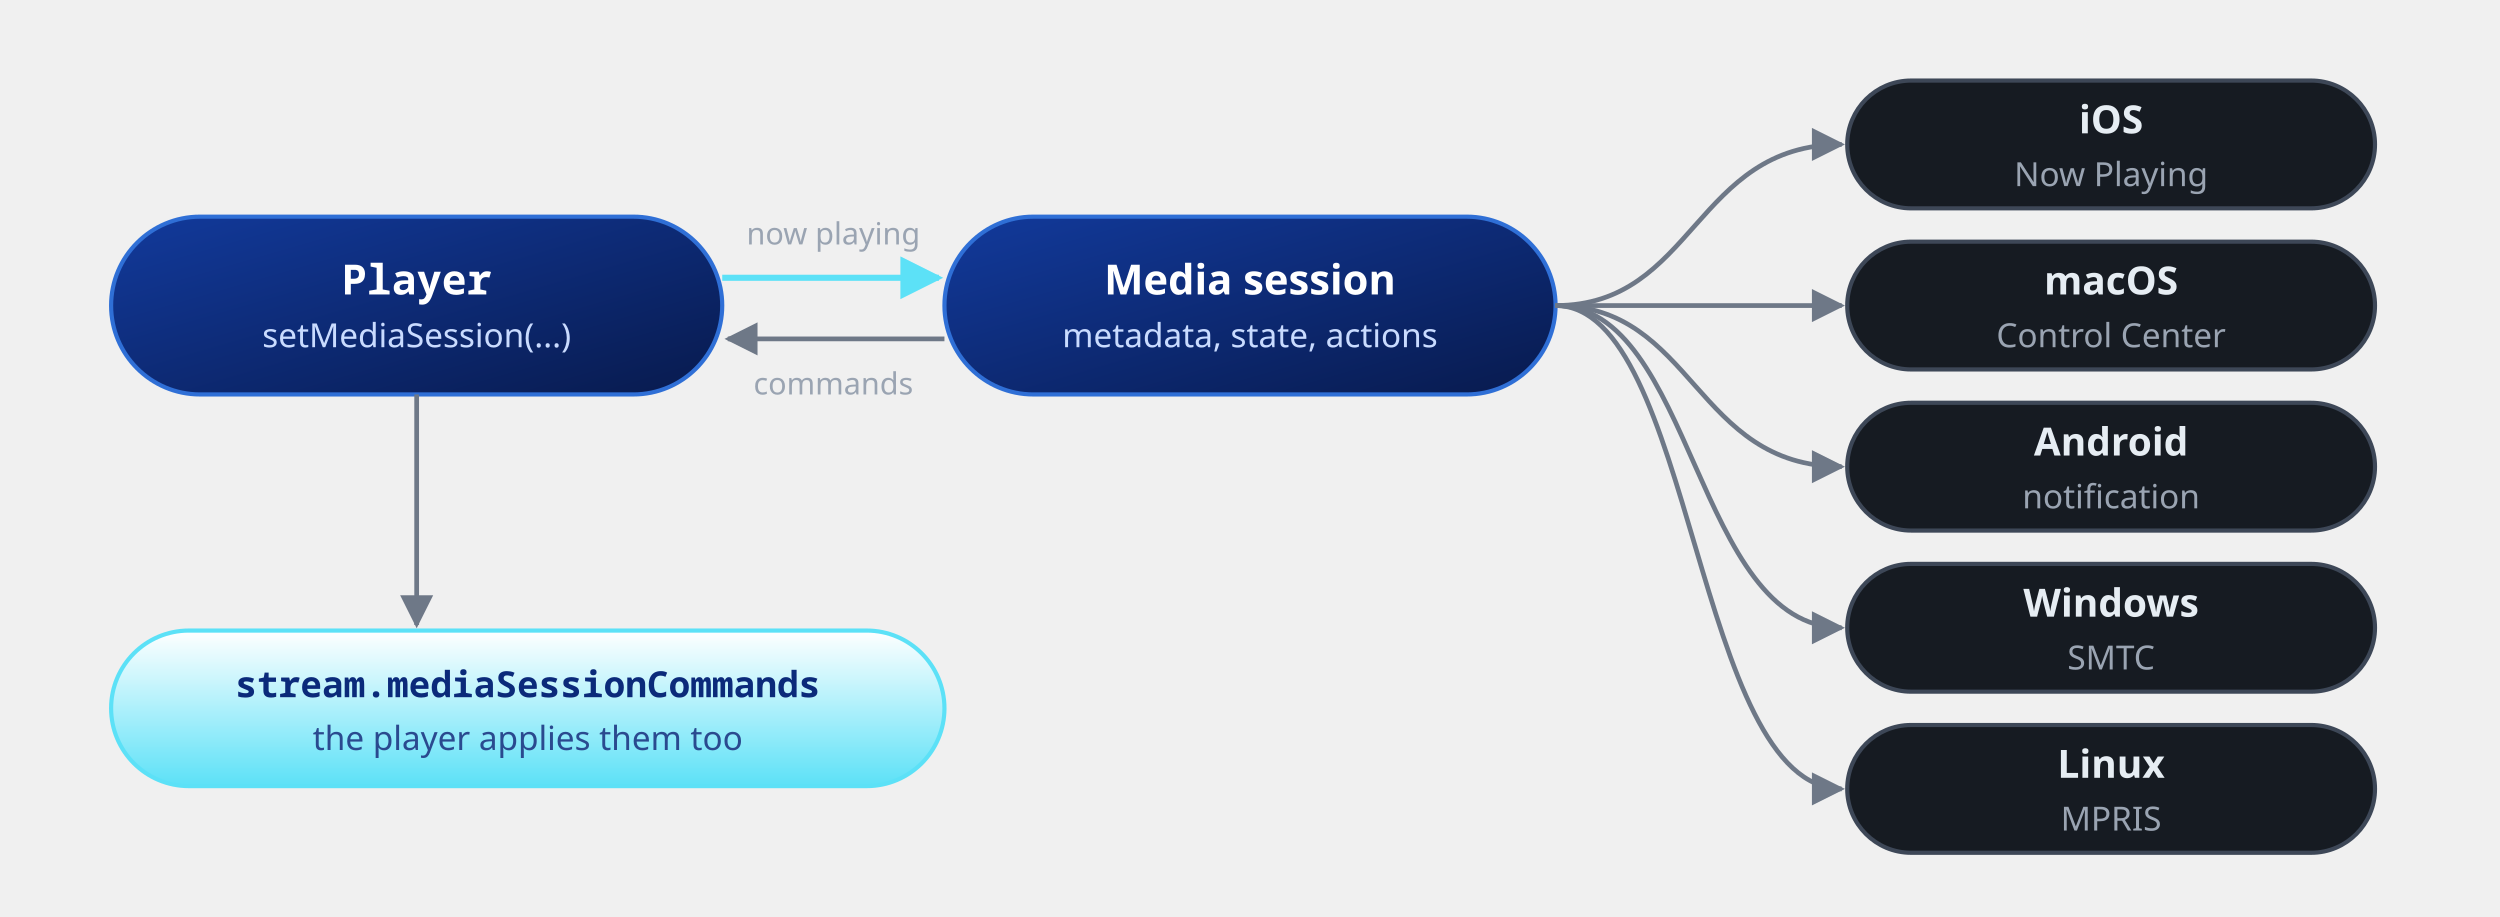
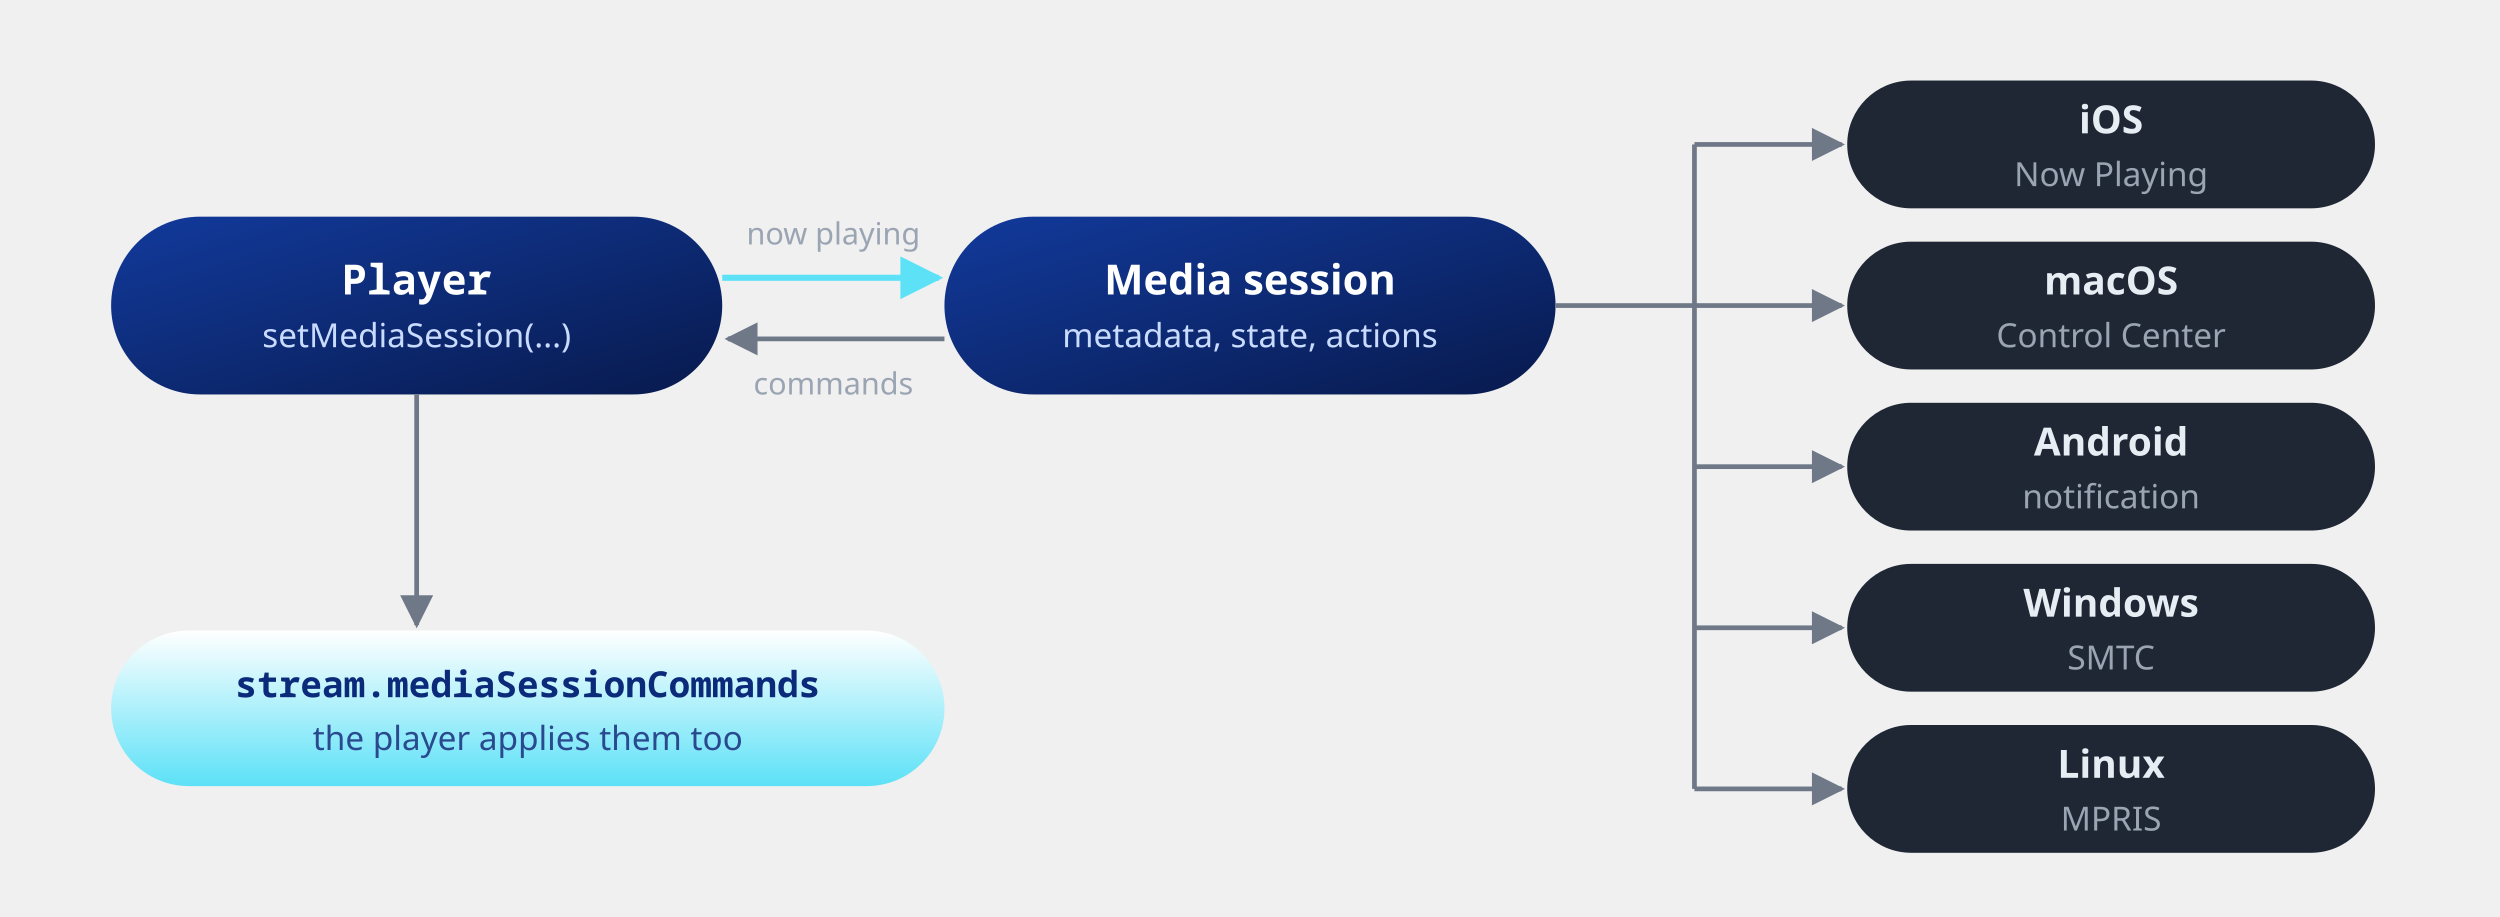
<svg xmlns="http://www.w3.org/2000/svg" viewBox="0 0 900 330" width="900" height="330" role="img" aria-label="OS media session">
  <defs>
    <linearGradient id="plate" x1="0" y1="0" x2="1" y2="1">
      <stop offset="0" stop-color="#123A9C" />
      <stop offset="1" stop-color="#081A4D" />
    </linearGradient>
    <linearGradient id="bars" x1="0" y1="1" x2="0" y2="0">
      <stop offset="0" stop-color="#5CE1F7" />
      <stop offset="1" stop-color="#FFFFFF" />
    </linearGradient>
    <marker id="mmain" viewBox="0 0 10 10" refX="9" refY="5" markerWidth="7" markerHeight="7" orient="auto-start-reverse">
      <path d="M0,0 L10,5 L0,10 z" fill="#5CE1F7" />
    </marker>
    <marker id="msec" viewBox="0 0 10 10" refX="9" refY="5" markerWidth="7" markerHeight="7" orient="auto-start-reverse">
      <path d="M0,0 L10,5 L0,10 z" fill="#6E7887" />
    </marker>
    <marker id="mfail" viewBox="0 0 10 10" refX="9" refY="5" markerWidth="7" markerHeight="7" orient="auto-start-reverse">
      <path d="M0,0 L10,5 L0,10 z" fill="#FF7B72" />
    </marker>
  </defs>
-   <rect x="40.0" y="78.0" width="220" height="64" rx="32.0" fill="url(#plate)" stroke="#2F6FD6" stroke-width="1.5" />
+   <rect x="40.0" y="78.0" width="220" height="64" rx="32.0" fill="url(#plate)" fill-opacity="1" />
  <text x="150" y="106" text-anchor="middle" font-family="Noto Sans Mono, ui-monospace, SFMono-Regular, Menlo, monospace" font-size="15" font-weight="600" fill="#FFFFFF">Player</text>
  <text x="150" y="125" text-anchor="middle" font-family="Noto Sans, system-ui, -apple-system, Segoe UI, sans-serif" font-size="12" fill="#C9DBFF">setMediaSession(...)</text>
-   <rect x="340.0" y="78.0" width="220" height="64" rx="32.0" fill="url(#plate)" stroke="#2F6FD6" stroke-width="1.5" />
+   <rect x="340.0" y="78.0" width="220" height="64" rx="32.0" fill="url(#plate)" fill-opacity="1" />
  <text x="450" y="106" text-anchor="middle" font-family="Noto Sans, system-ui, -apple-system, Segoe UI, sans-serif" font-size="15" font-weight="600" fill="#FFFFFF">Media session</text>
  <text x="450" y="125" text-anchor="middle" font-family="Noto Sans, system-ui, -apple-system, Segoe UI, sans-serif" font-size="12" fill="#C9DBFF">metadata, state, actions</text>
  <path d="M260,100 L338,100" fill="none" stroke="#5CE1F7" stroke-width="2.2" marker-end="url(#mmain)" />
  <path d="M340,122 L262,122" fill="none" stroke="#6E7887" stroke-width="1.7" marker-end="url(#msec)" />
  <text x="300" y="88" text-anchor="middle" font-family="Noto Sans, system-ui, -apple-system, Segoe UI, sans-serif" font-size="11" font-weight="400" fill="#9AA4B2">now playing</text>
  <text x="300" y="142" text-anchor="middle" font-family="Noto Sans, system-ui, -apple-system, Segoe UI, sans-serif" font-size="11" font-weight="400" fill="#9AA4B2">commands</text>
-   <rect x="665.0" y="29.0" width="190" height="46" rx="23.0" fill="#161B22" stroke="#3D4757" stroke-width="1.5" />
+   <rect x="665.0" y="29.0" width="190" height="46" rx="23.0" fill="#1F2735" fill-opacity="1" />
  <text x="760" y="48" text-anchor="middle" font-family="Noto Sans, system-ui, -apple-system, Segoe UI, sans-serif" font-size="14" font-weight="600" fill="#E6EDF3">iOS</text>
  <text x="760" y="67" text-anchor="middle" font-family="Noto Sans, system-ui, -apple-system, Segoe UI, sans-serif" font-size="12" fill="#9AA4B2">Now Playing</text>
-   <path d="M560,110 C610,110 610,52 663,52" fill="none" stroke="#6E7887" stroke-width="1.7" marker-end="url(#msec)" />
-   <rect x="665.0" y="87.0" width="190" height="46" rx="23.0" fill="#161B22" stroke="#3D4757" stroke-width="1.5" />
+   <path d="M610,52 L663,52" fill="none" stroke="#6E7887" stroke-width="1.7" marker-end="url(#msec)" />
+   <rect x="665.0" y="87.0" width="190" height="46" rx="23.0" fill="#1F2735" fill-opacity="1" />
  <text x="760" y="106" text-anchor="middle" font-family="Noto Sans, system-ui, -apple-system, Segoe UI, sans-serif" font-size="14" font-weight="600" fill="#E6EDF3">macOS</text>
  <text x="760" y="125" text-anchor="middle" font-family="Noto Sans, system-ui, -apple-system, Segoe UI, sans-serif" font-size="12" fill="#9AA4B2">Control Center</text>
-   <path d="M560,110 C610,110 610,110 663,110" fill="none" stroke="#6E7887" stroke-width="1.7" marker-end="url(#msec)" />
-   <rect x="665.0" y="145.0" width="190" height="46" rx="23.0" fill="#161B22" stroke="#3D4757" stroke-width="1.5" />
+   <path d="M610,110 L663,110" fill="none" stroke="#6E7887" stroke-width="1.7" marker-end="url(#msec)" />
+   <rect x="665.0" y="145.0" width="190" height="46" rx="23.0" fill="#1F2735" fill-opacity="1" />
  <text x="760" y="164" text-anchor="middle" font-family="Noto Sans, system-ui, -apple-system, Segoe UI, sans-serif" font-size="14" font-weight="600" fill="#E6EDF3">Android</text>
  <text x="760" y="183" text-anchor="middle" font-family="Noto Sans, system-ui, -apple-system, Segoe UI, sans-serif" font-size="12" fill="#9AA4B2">notification</text>
-   <path d="M560,110 C610,110 610,168 663,168" fill="none" stroke="#6E7887" stroke-width="1.7" marker-end="url(#msec)" />
-   <rect x="665.0" y="203.0" width="190" height="46" rx="23.0" fill="#161B22" stroke="#3D4757" stroke-width="1.5" />
+   <path d="M610,168 L663,168" fill="none" stroke="#6E7887" stroke-width="1.7" marker-end="url(#msec)" />
+   <rect x="665.0" y="203.0" width="190" height="46" rx="23.0" fill="#1F2735" fill-opacity="1" />
  <text x="760" y="222" text-anchor="middle" font-family="Noto Sans, system-ui, -apple-system, Segoe UI, sans-serif" font-size="14" font-weight="600" fill="#E6EDF3">Windows</text>
  <text x="760" y="241" text-anchor="middle" font-family="Noto Sans, system-ui, -apple-system, Segoe UI, sans-serif" font-size="12" fill="#9AA4B2">SMTC</text>
-   <path d="M560,110 C610,110 610,226 663,226" fill="none" stroke="#6E7887" stroke-width="1.7" marker-end="url(#msec)" />
-   <rect x="665.0" y="261.0" width="190" height="46" rx="23.0" fill="#161B22" stroke="#3D4757" stroke-width="1.5" />
+   <path d="M610,226 L663,226" fill="none" stroke="#6E7887" stroke-width="1.7" marker-end="url(#msec)" />
+   <rect x="665.0" y="261.0" width="190" height="46" rx="23.0" fill="#1F2735" fill-opacity="1" />
  <text x="760" y="280" text-anchor="middle" font-family="Noto Sans, system-ui, -apple-system, Segoe UI, sans-serif" font-size="14" font-weight="600" fill="#E6EDF3">Linux</text>
  <text x="760" y="299" text-anchor="middle" font-family="Noto Sans, system-ui, -apple-system, Segoe UI, sans-serif" font-size="12" fill="#9AA4B2">MPRIS</text>
-   <path d="M560,110 C610,110 610,284 663,284" fill="none" stroke="#6E7887" stroke-width="1.7" marker-end="url(#msec)" />
-   <rect x="40.0" y="227.0" width="300" height="56" rx="28.0" fill="url(#bars)" stroke="#5CE1F7" stroke-width="1.5" />
+   <path d="M610,284 L663,284" fill="none" stroke="#6E7887" stroke-width="1.7" marker-end="url(#msec)" />
+   <path d="M560,110 L610,110" fill="none" stroke="#6E7887" stroke-width="1.7" />
+   <path d="M610,52 L610,284" fill="none" stroke="#6E7887" stroke-width="1.7" />
+   <rect x="40.0" y="227.0" width="300" height="56" rx="28.0" fill="url(#bars)" fill-opacity="1" />
  <text x="190" y="251" text-anchor="middle" font-family="Noto Sans Mono, ui-monospace, SFMono-Regular, Menlo, monospace" font-size="13" font-weight="600" fill="#0B2A7A">stream.mediaSessionCommands</text>
  <text x="190" y="270" text-anchor="middle" font-family="Noto Sans, system-ui, -apple-system, Segoe UI, sans-serif" font-size="12" fill="#2A4A8F">the player applies them too</text>
  <path d="M150,142 L150,225" fill="none" stroke="#6E7887" stroke-width="1.7" marker-end="url(#msec)" />
</svg>
